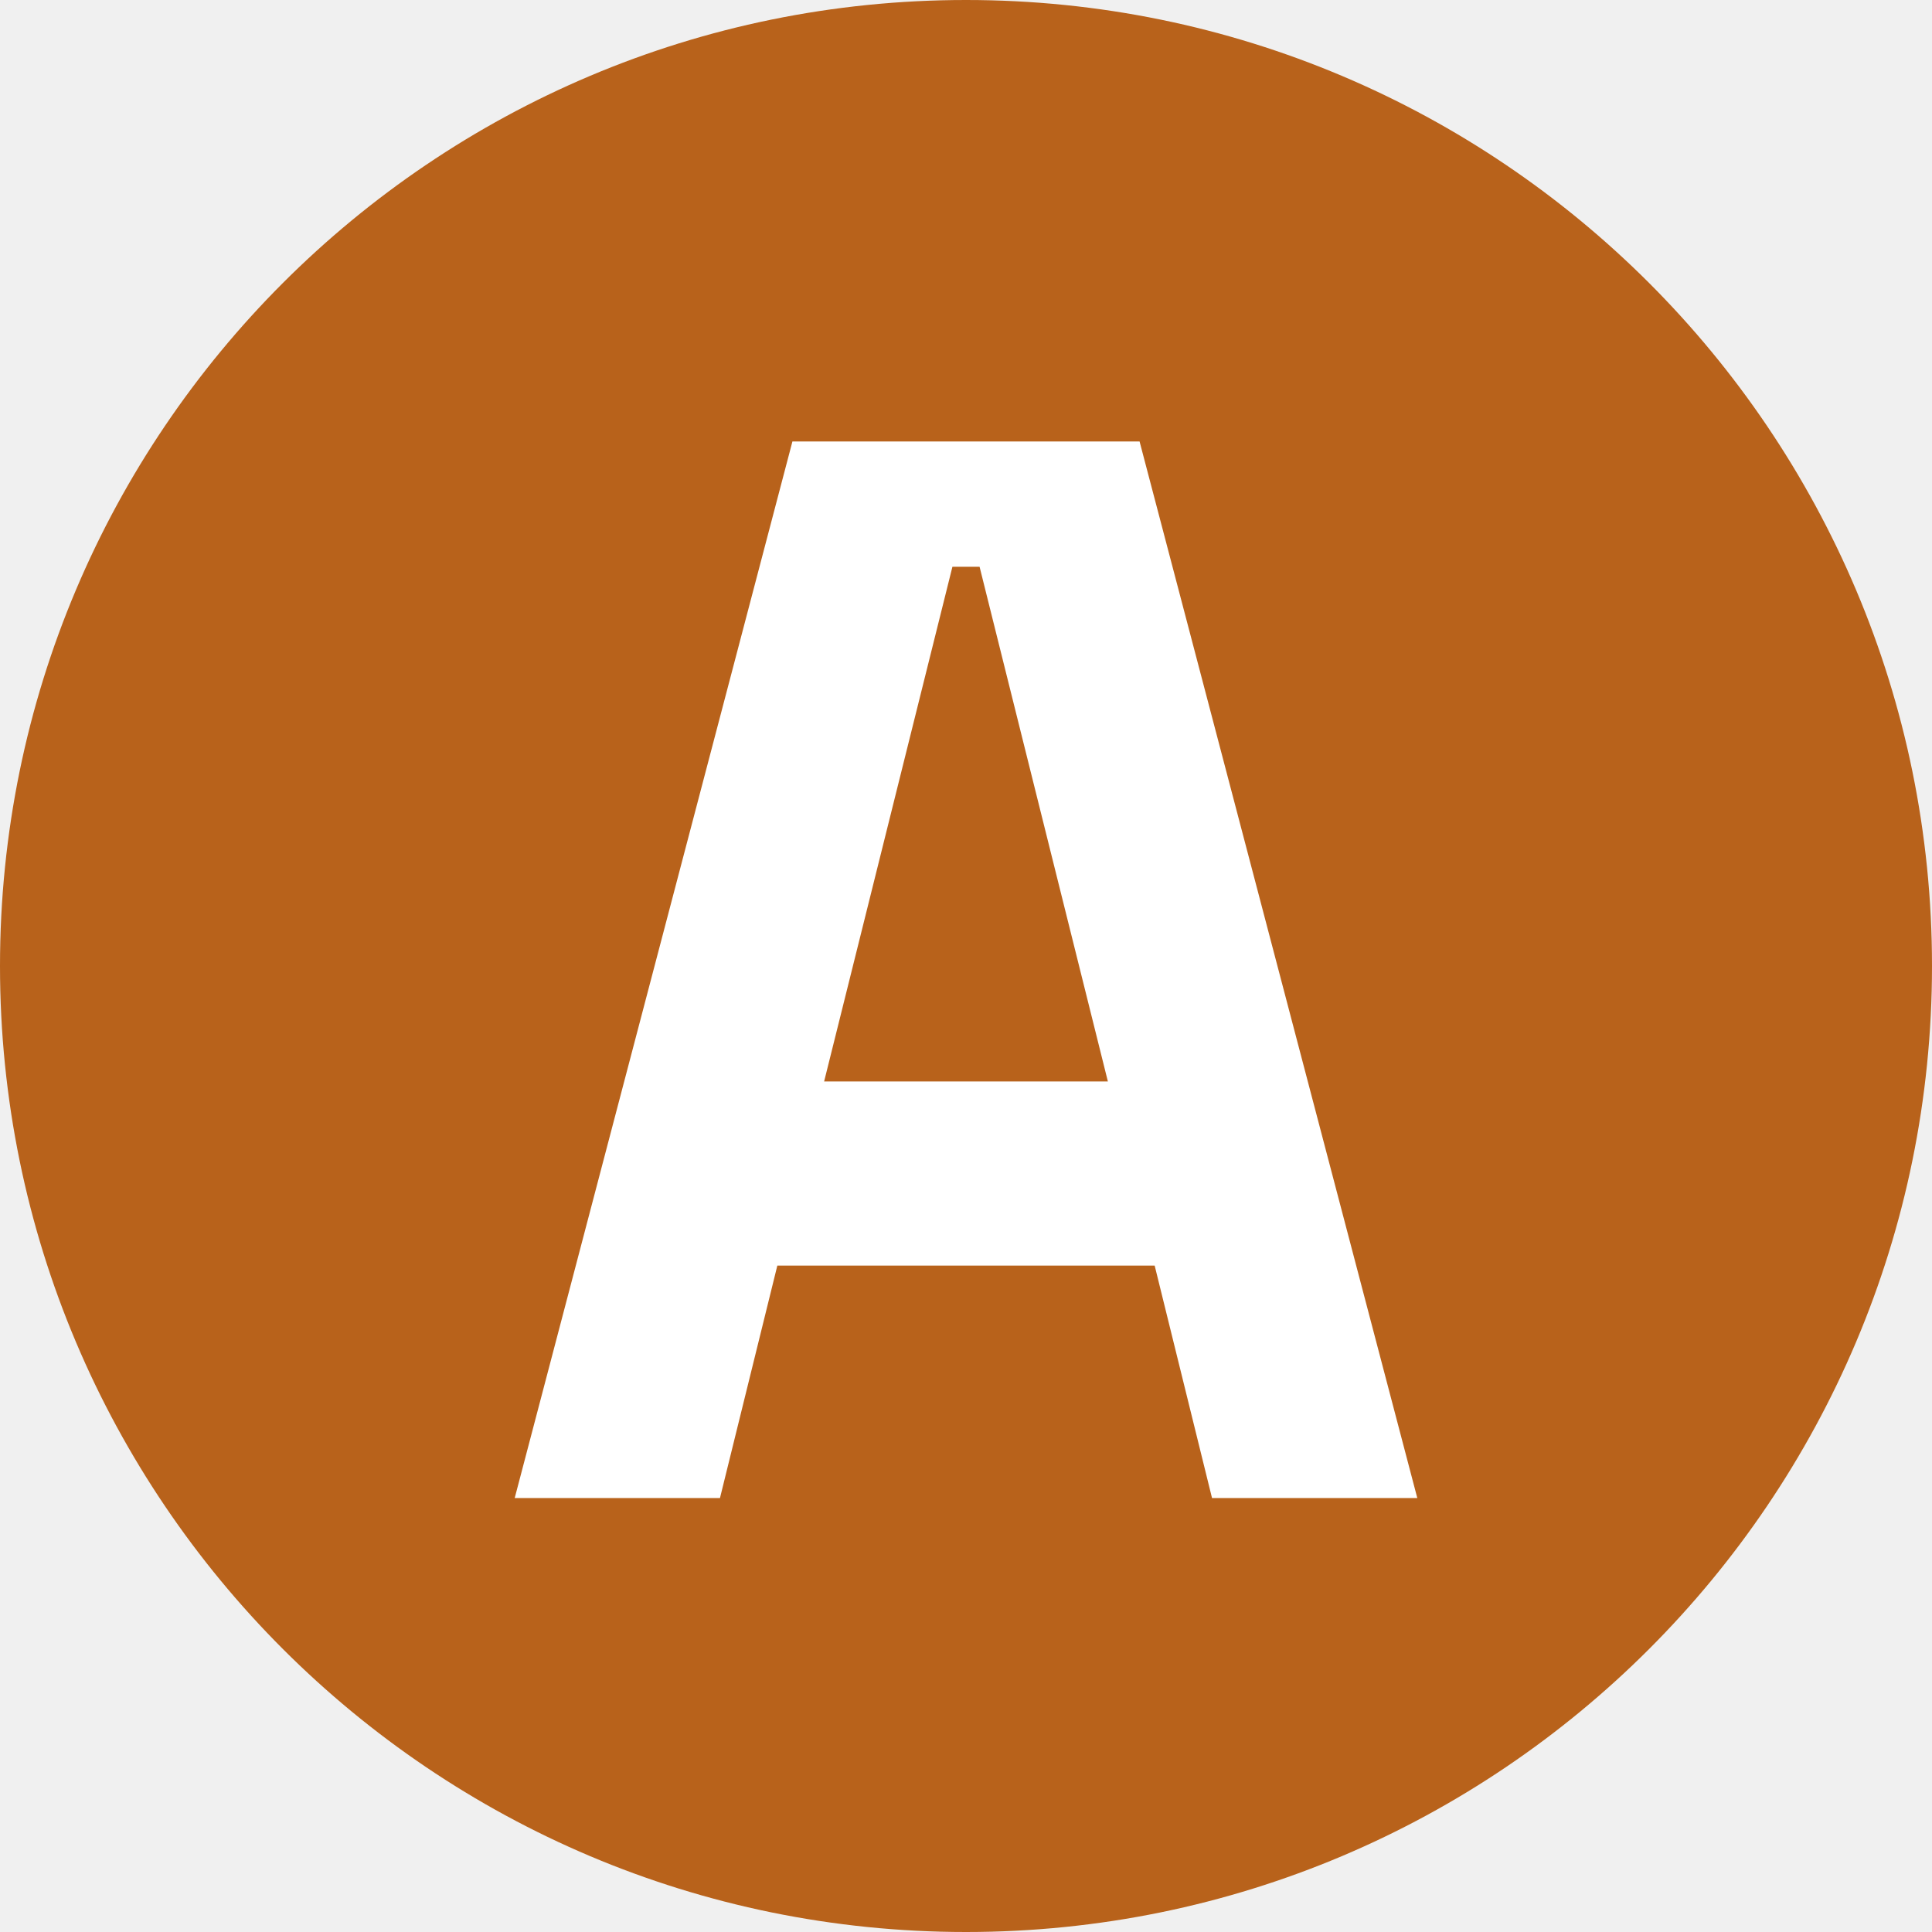
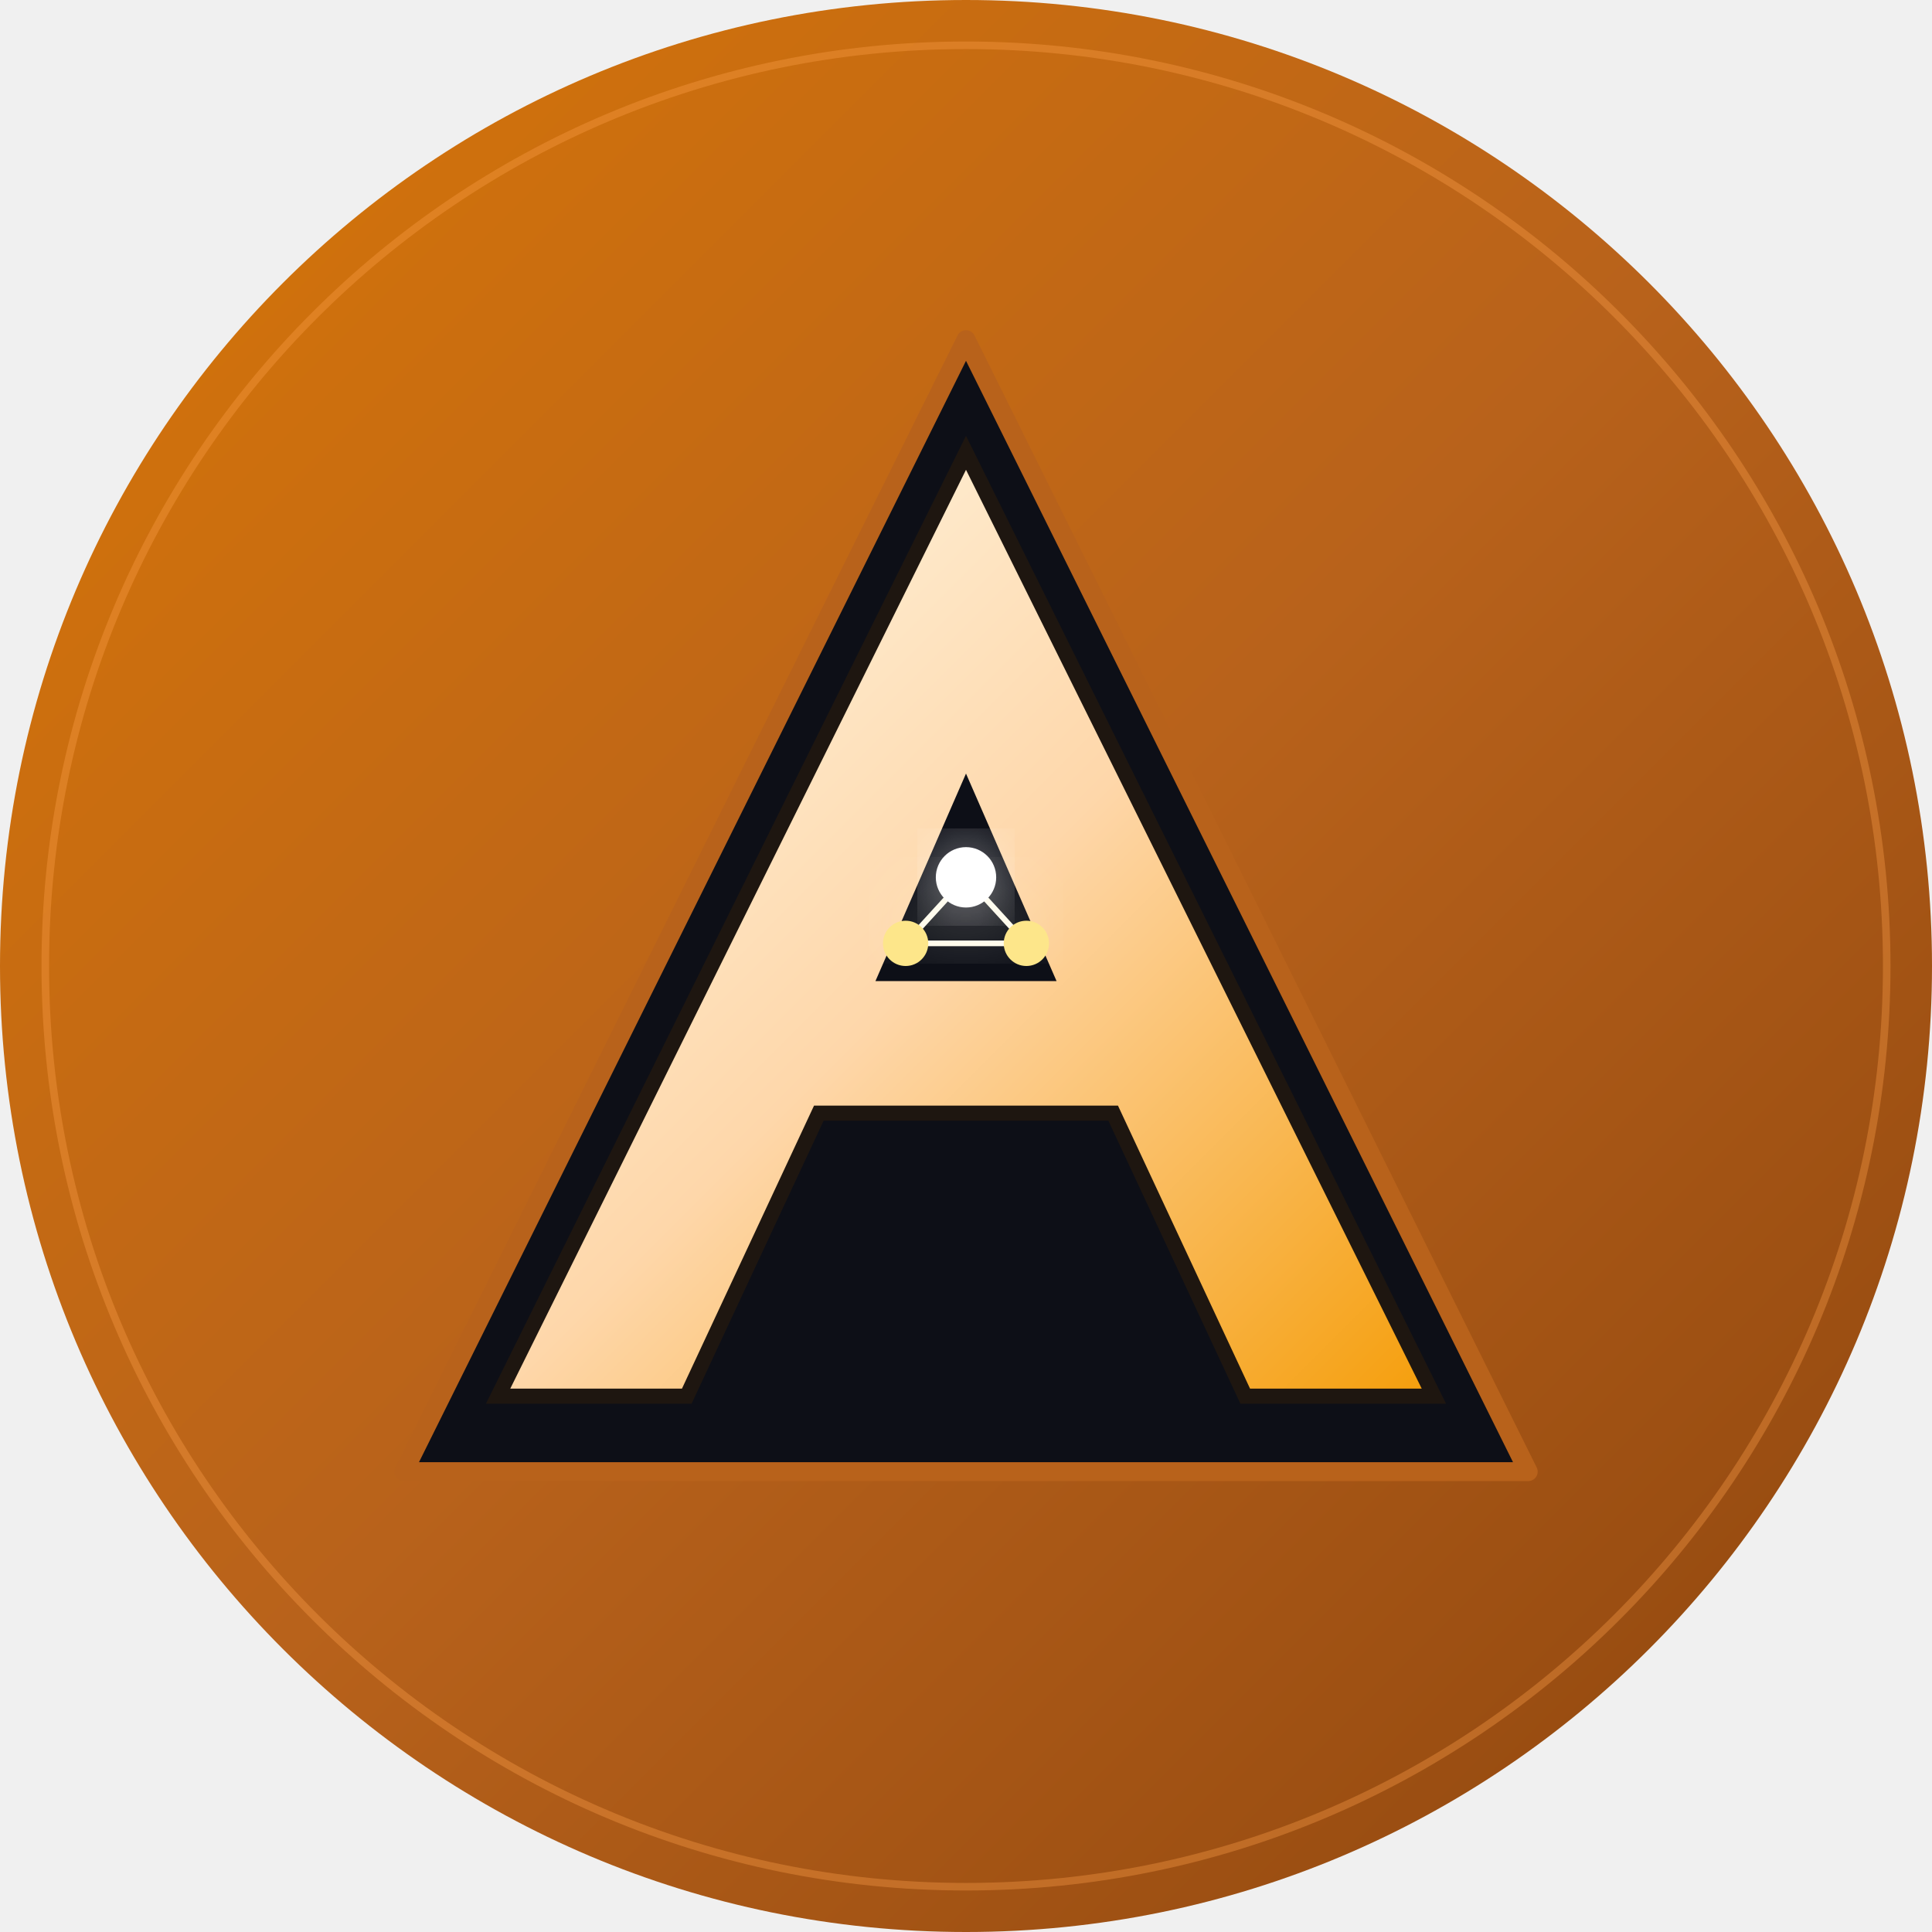
- <svg xmlns="http://www.w3.org/2000/svg" viewBox="0 0 1024 1024" role="img" aria-label="Aliasist AI orange logo">
+ <svg xmlns="http://www.w3.org/2000/svg" viewBox="0 0 1024 1024" width="1024" height="1024" role="img" aria-label="Aliasist AI Logo">
  <defs>
-     <clipPath id="badge">
-       <circle cx="512" cy="512" r="512" />
-     </clipPath>
+     <linearGradient id="ai-bg" x1="0%" y1="0%" x2="100%" y2="100%">
+       <stop offset="0%" stop-color="#D97706" />
+       <stop offset="50%" stop-color="#B8621B" />
+       <stop offset="100%" stop-color="#8C440D" />
+     </linearGradient>
+     <linearGradient id="ai-frame" x1="0%" y1="0%" x2="100%" y2="100%">
+       <stop offset="0%" stop-color="#FFFBEB" />
+       <stop offset="50%" stop-color="#FED7AA" />
+       <stop offset="100%" stop-color="#F59E0B" />
+     </linearGradient>
+     <linearGradient id="ai-core-grad" x1="0%" y1="0%" x2="100%" y2="100%">
+       <stop offset="0%" stop-color="#FBBF24" />
+       <stop offset="100%" stop-color="#EA580C" />
+     </linearGradient>
+     <filter id="ai-glow" x="-30%" y="-30%" width="160%" height="160%">
+       <feGaussianBlur stdDeviation="20" result="blur" />
+       <feComposite in="SourceGraphic" in2="blur" operator="over" />
+     </filter>
  </defs>
-   <g clip-path="url(#badge)">
-     <circle cx="512" cy="512" r="512" fill="#B8621B" />
-     <path d="m 272.8,794 147.2,-560 h 184 l 147.2,560 h -108.8 l -30.4,-123.2 h -200 l -30.4,123.2 z m 164,-220.8 h 150.4 l -68,-272.8 h -14.4 z" fill="#ffffff" />
+   <circle cx="512" cy="512" r="512" fill="url(#ai-bg)" />
+   <circle cx="512" cy="512" r="488" fill="none" stroke="#FFA24C" stroke-width="4" stroke-opacity="0.35" />
+   <polygon points="512,180 810,780 214,780" fill="#0D0F17" stroke="#B8621B" stroke-width="10" stroke-linejoin="round" />
+   <polygon points="512,240 760,740 660,740 590,590 434,590 364,740 264,740" fill="url(#ai-frame)" stroke="#1E1610" stroke-width="8" />
+   <polygon points="512,410 560,520 464,520" fill="#0D0F17" />
+   <g filter="url(#ai-glow)" stroke="#FFFBEB" stroke-width="3">
+     <line x1="512" y1="465" x2="480" y2="500" />
+     <line x1="512" y1="465" x2="544" y2="500" />
+     <line x1="480" y1="500" x2="544" y2="500" />
  </g>
+   <circle cx="512" cy="465" r="16" fill="#FFFFFF" filter="url(#ai-glow)" />
+   <circle cx="480" cy="500" r="12" fill="#FDE68A" />
+   <circle cx="544" cy="500" r="12" fill="#FDE68A" />
</svg>
